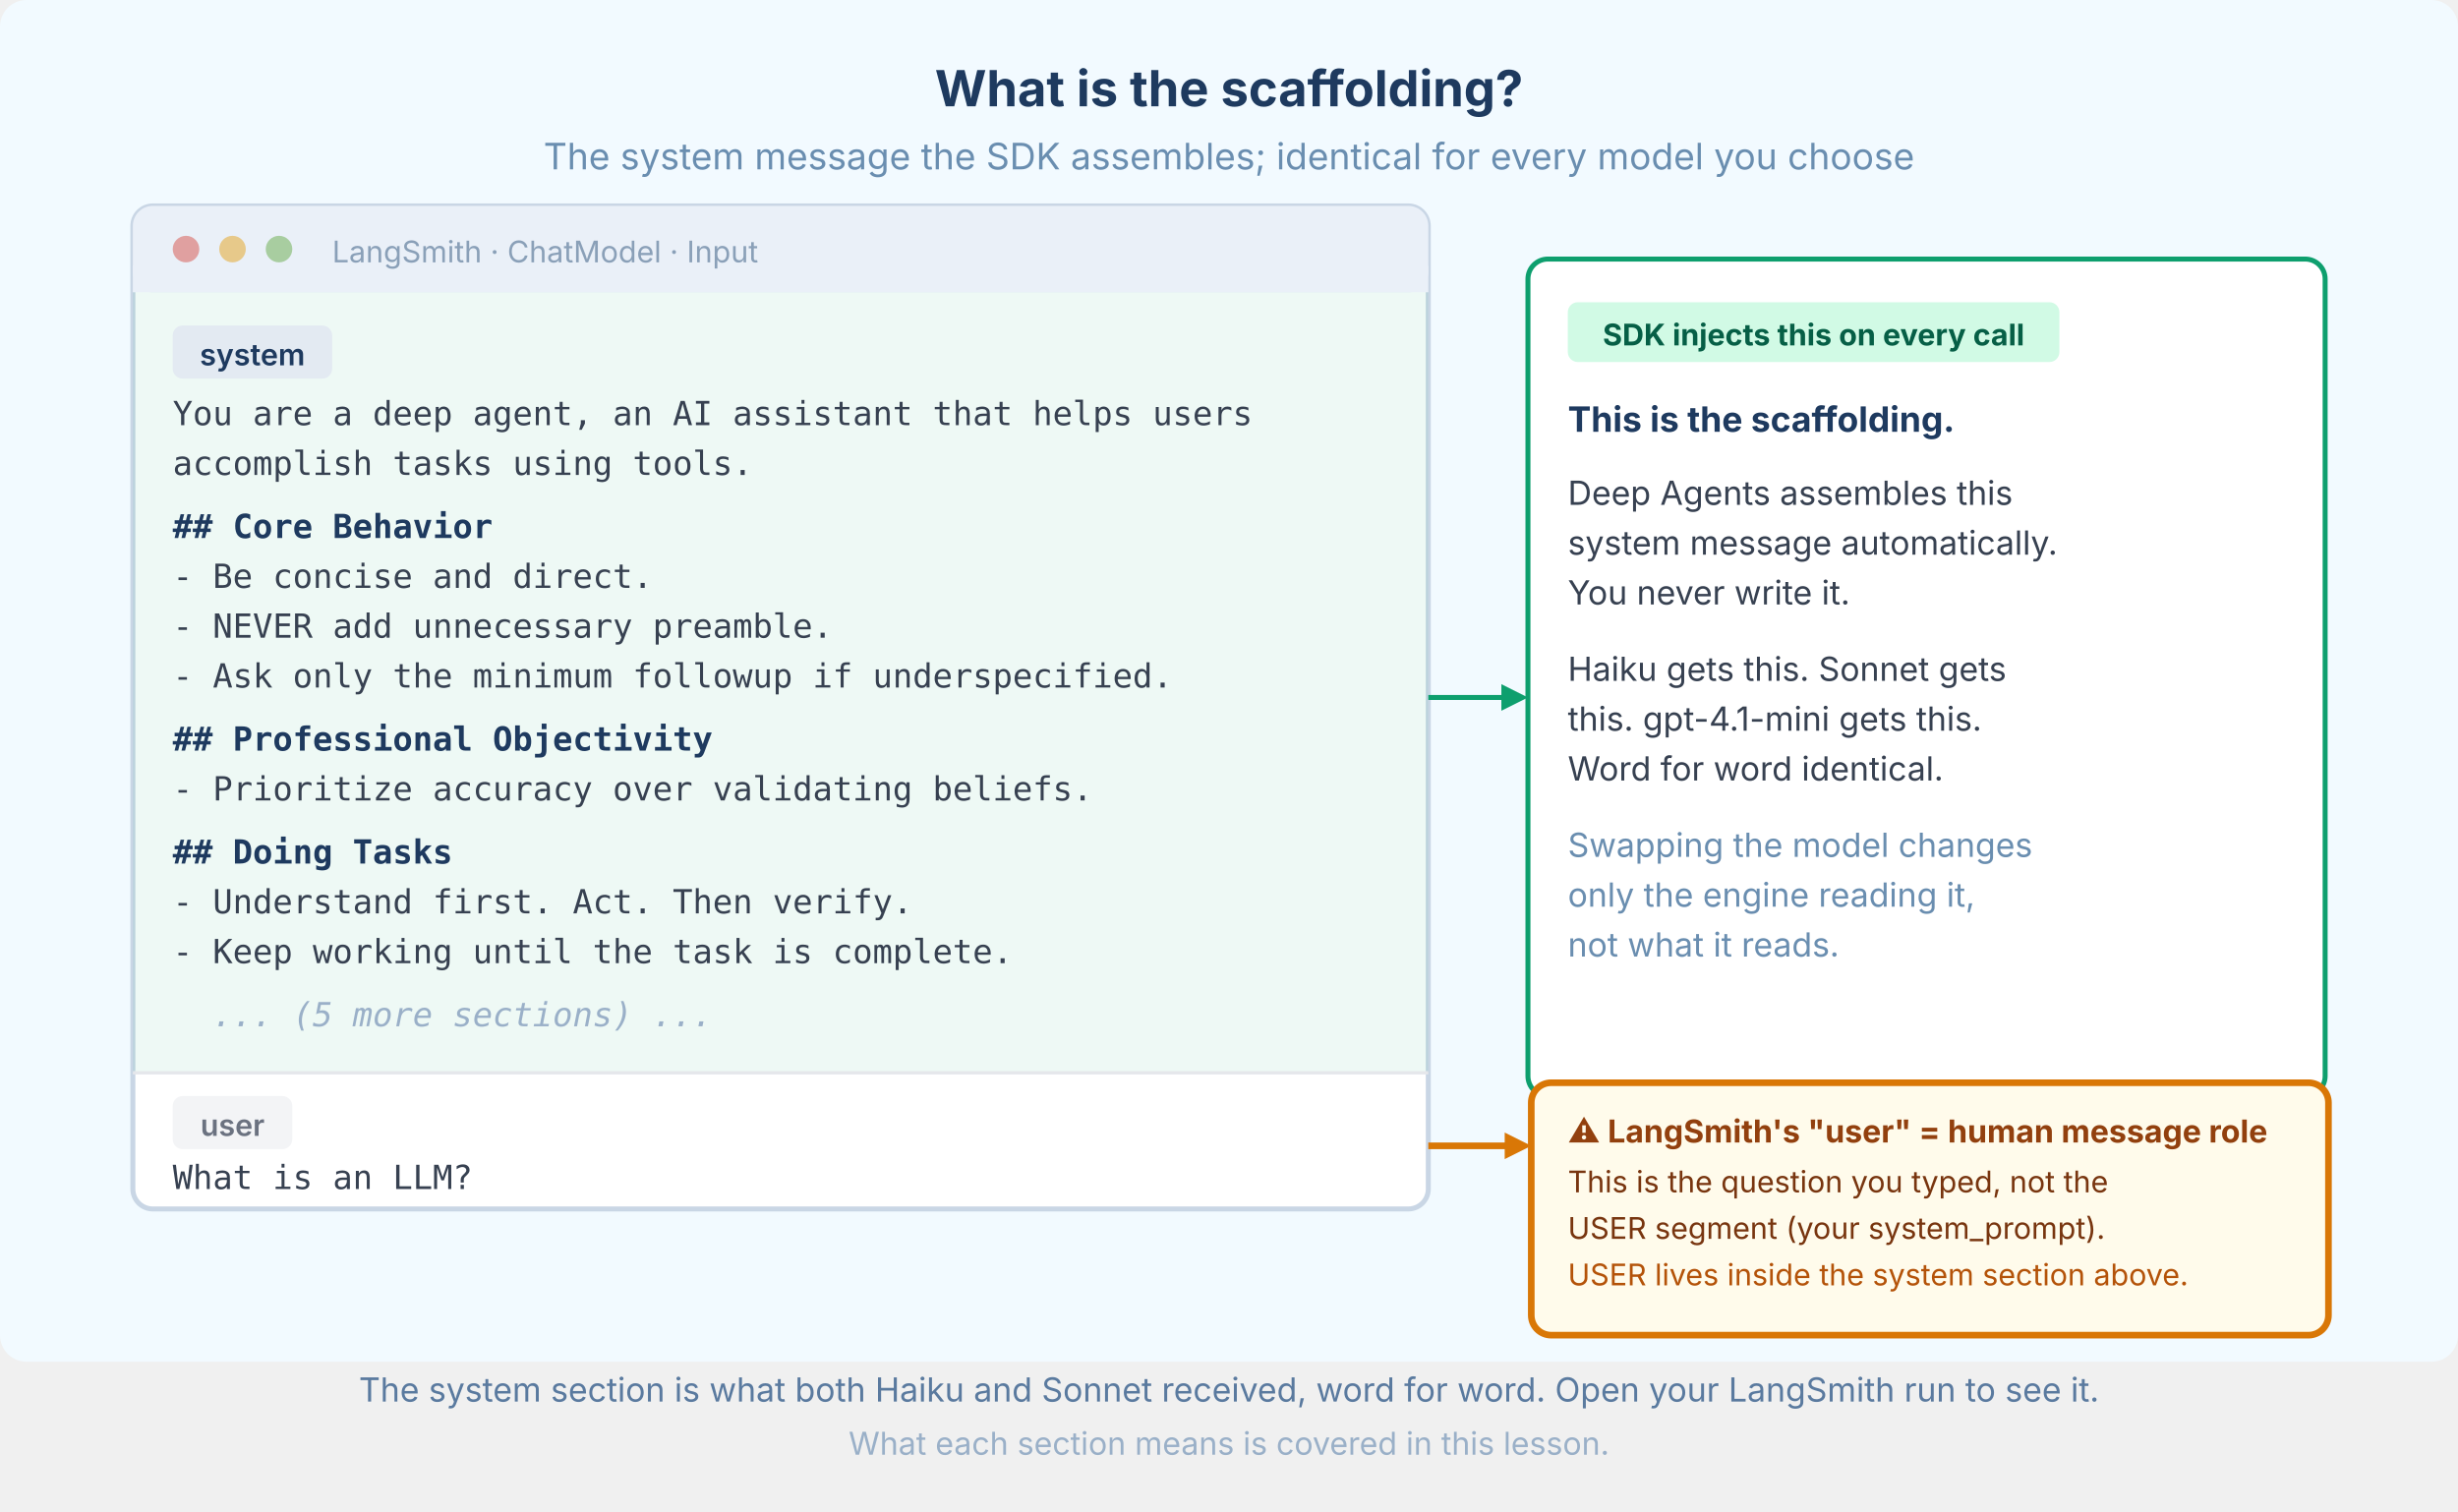
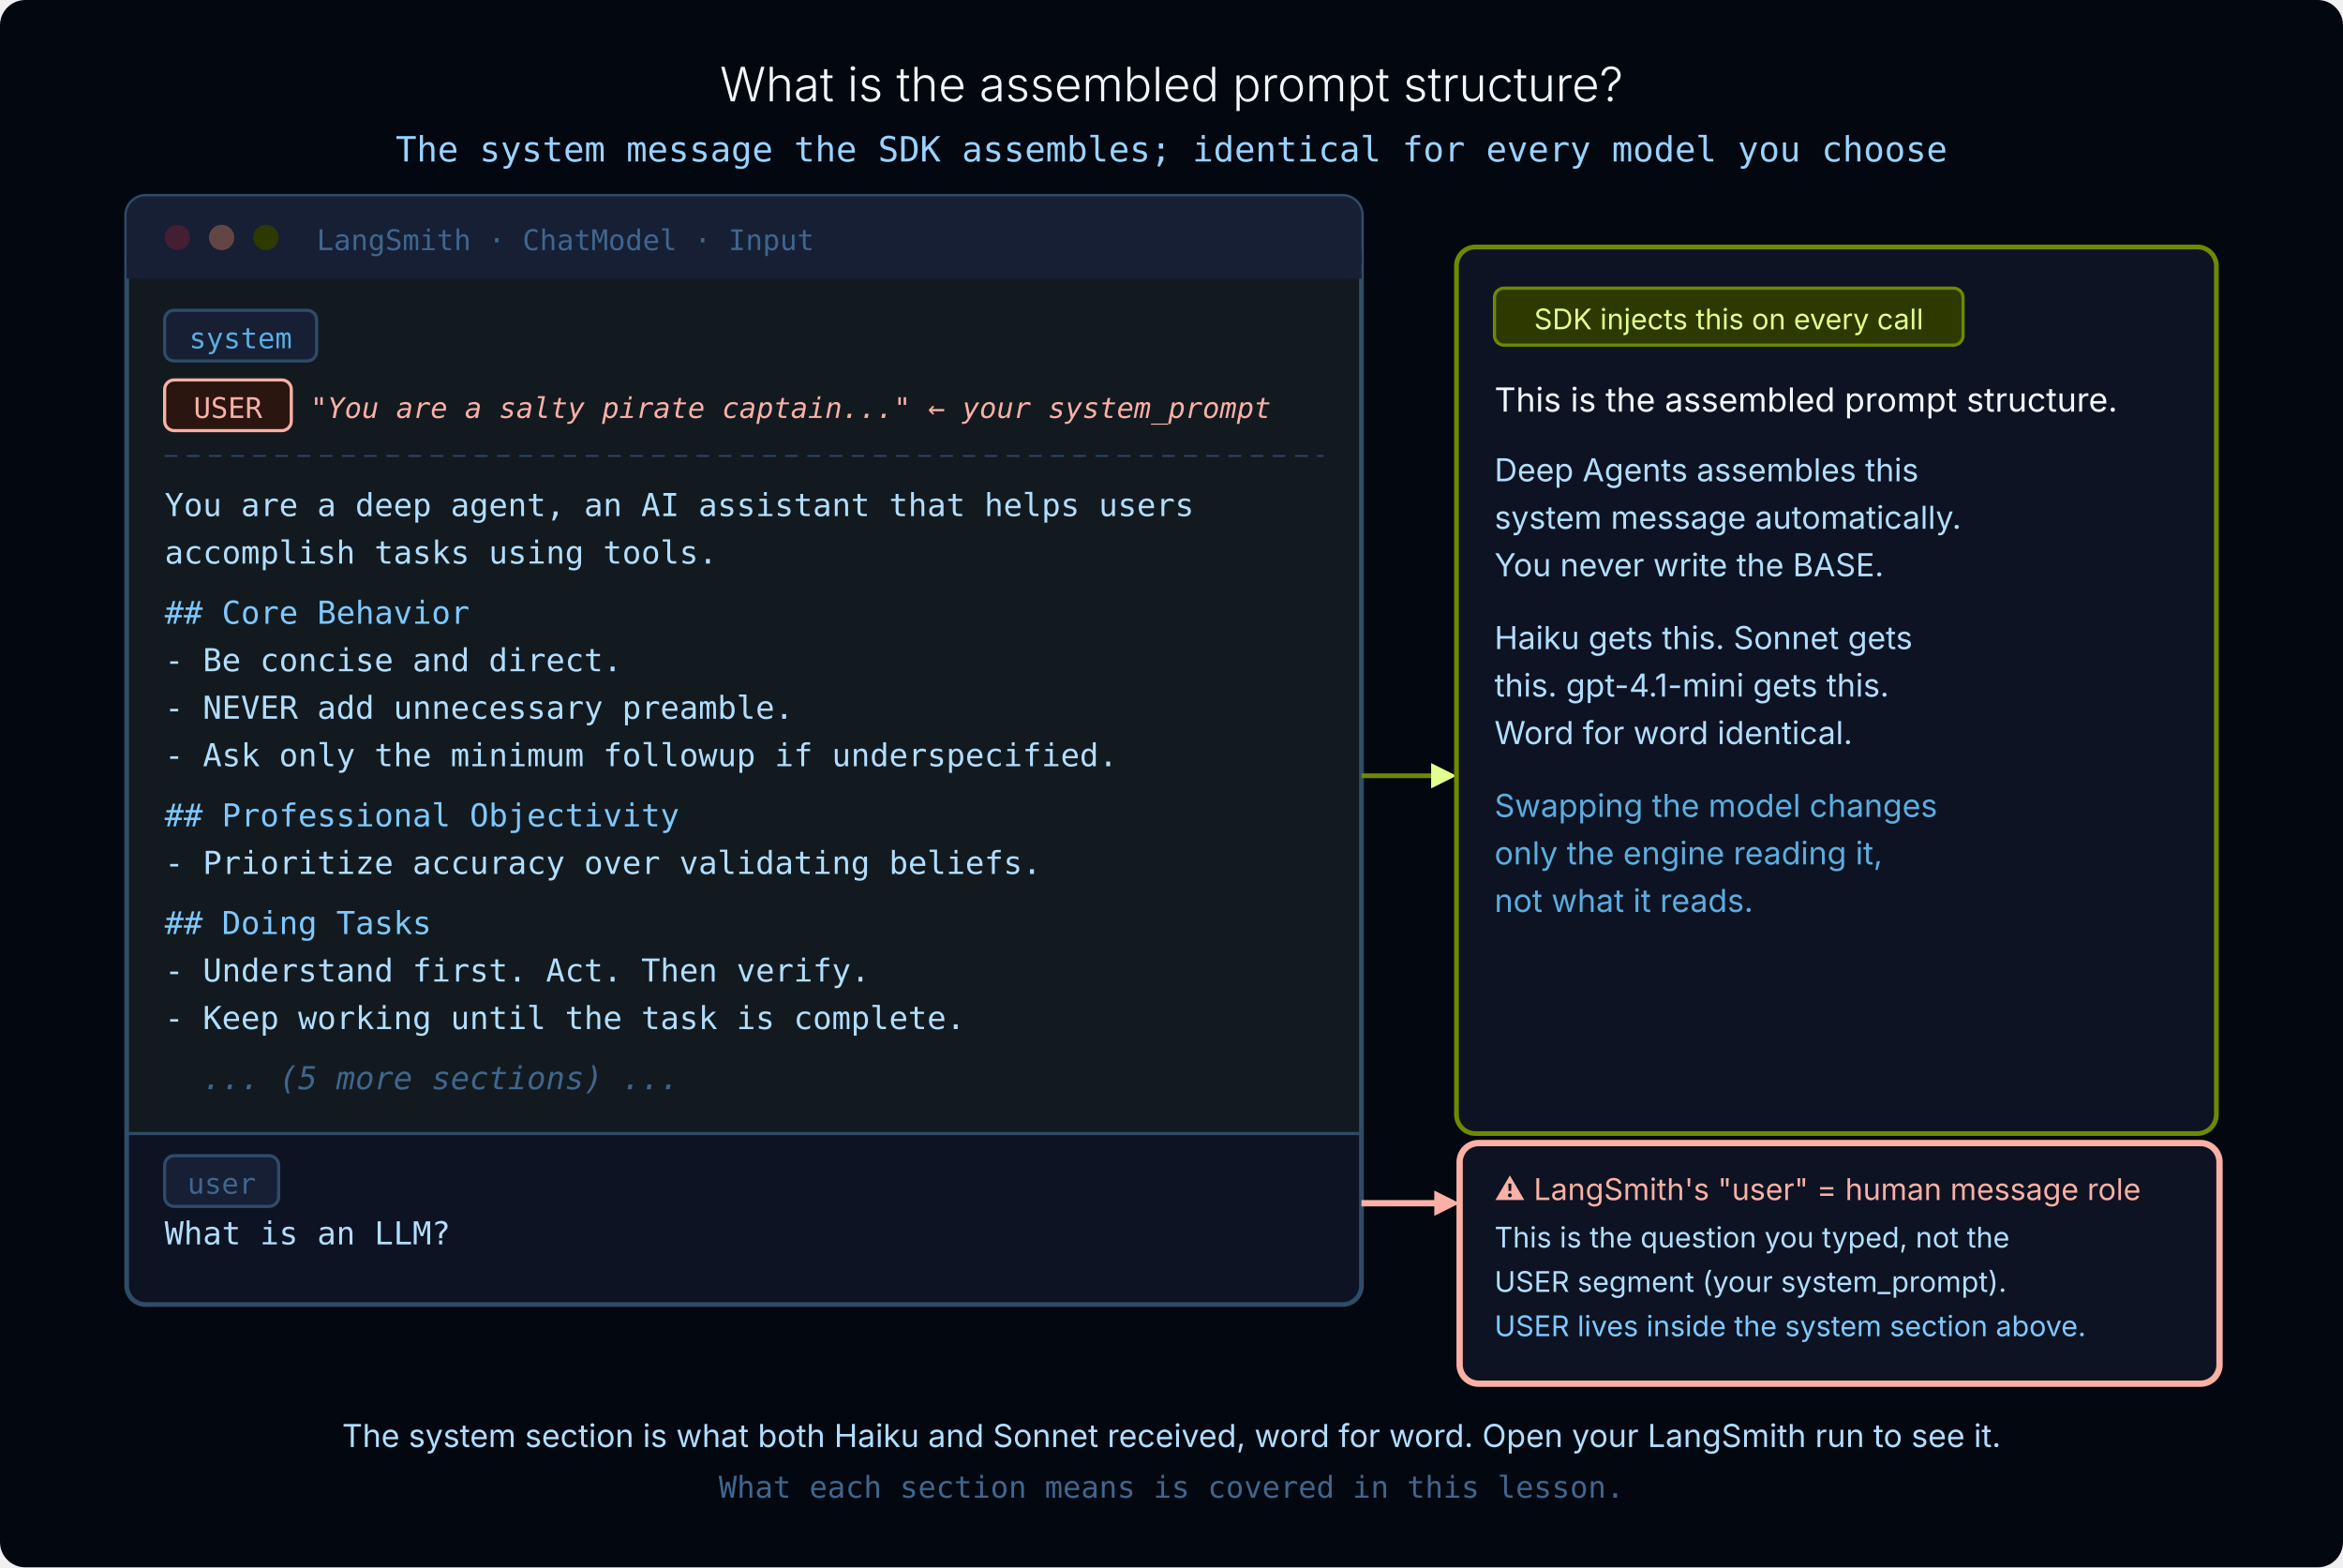
- <svg xmlns="http://www.w3.org/2000/svg" width="740" height="455" font-family="-apple-system, BlinkMacSystemFont, 'Segoe UI', sans-serif">
-   <rect width="740" height="410" fill="#F2FAFF" rx="8" />
-   <text x="370" y="32" text-anchor="middle" font-size="15" font-weight="700" fill="#1E3A5F">What is the scaffolding?</text>
-   <text x="370" y="51" text-anchor="middle" font-size="11" fill="#6A8EB0">The system message the SDK assembles; identical for every model you choose</text>
-   <rect x="40" y="62" width="390" height="302" rx="6" fill="white" stroke="#C9D6E5" stroke-width="1.5" />
-   <rect x="40" y="62" width="390" height="26" rx="6" fill="#EAF0F8" />
-   <rect x="40" y="80" width="390" height="8" fill="#EAF0F8" />
-   <circle cx="56" cy="75" r="4" fill="#E0A0A0" />
-   <circle cx="70" cy="75" r="4" fill="#E7C98A" />
-   <circle cx="84" cy="75" r="4" fill="#A8CDA0" />
-   <text x="100" y="79" font-size="9" fill="#8AA0B8">LangSmith · ChatModel · Input</text>
-   <rect x="40" y="88" width="390" height="235" fill="#0E9F6E" fill-opacity="0.07" />
-   <rect x="52" y="98" width="48" height="16" rx="3" fill="#E3EAF2" />
-   <text x="76" y="110" text-anchor="middle" font-size="9" font-weight="600" fill="#1E3A5F">system</text>
-   <g font-family="ui-monospace, SFMono-Regular, Menlo, Consolas, monospace" font-size="10" fill="#374151" xml:space="preserve">
-     <text x="52" y="128">You are a deep agent, an AI assistant that helps users</text>
-     <text x="52" y="143">accomplish tasks using tools.</text>
-     <text x="52" y="162" font-weight="700" fill="#1E3A5F">## Core Behavior</text>
-     <text x="52" y="177">- Be concise and direct.</text>
-     <text x="52" y="192">- NEVER add unnecessary preamble.</text>
-     <text x="52" y="207">- Ask only the minimum followup if underspecified.</text>
-     <text x="52" y="226" font-weight="700" fill="#1E3A5F">## Professional Objectivity</text>
-     <text x="52" y="241">- Prioritize accuracy over validating beliefs.</text>
-     <text x="52" y="260" font-weight="700" fill="#1E3A5F">## Doing Tasks</text>
-     <text x="52" y="275">- Understand first. Act. Then verify.</text>
-     <text x="52" y="290">- Keep working until the task is complete.</text>
-     <text x="52" y="309" fill="#9AB0C8" font-style="italic">  ... (5 more sections) ...</text>
+ <svg xmlns="http://www.w3.org/2000/svg" width="740" height="495" font-family="'Inter', -apple-system, BlinkMacSystemFont, 'Segoe UI', sans-serif">
+   <rect width="740" height="495" fill="#030710" rx="8" />
+   <text x="370" y="32" text-anchor="middle" font-size="15" font-weight="300" fill="#F2FAFF">What is the assembled prompt structure?</text>
+   <text x="370" y="51" text-anchor="middle" font-size="11" fill="#99D3FF" font-family="'IBM Plex Mono', ui-monospace, SFMono-Regular, Menlo, Consolas, monospace">The system message the SDK assembles; identical for every model you choose</text>
+   <rect x="40" y="62" width="390" height="350" rx="6" fill="#0D1322" stroke="#2F4B68" stroke-width="1.5" />
+   <rect x="40" y="62" width="390" height="26" rx="6" fill="#161F34" />
+   <rect x="40" y="80" width="390" height="8" fill="#161F34" />
+   <circle cx="56" cy="75" r="4" fill="#441E33" />
+   <circle cx="70" cy="75" r="4" fill="#634643" />
+   <circle cx="84" cy="75" r="4" fill="#2E3900" />
+   <text x="100" y="79" font-size="9" fill="#40668D" font-family="'IBM Plex Mono', ui-monospace, SFMono-Regular, Menlo, Consolas, monospace">LangSmith · ChatModel · Input</text>
+   <rect x="40" y="88" width="390" height="270" fill="#6E8900" fill-opacity="0.06" />
+   <rect x="52" y="98" width="48" height="16" rx="3" fill="#161F34" stroke="#2F4B68" stroke-width="1" />
+   <text x="76" y="110" text-anchor="middle" font-size="9" font-weight="400" fill="#5BADDF" font-family="'IBM Plex Mono', ui-monospace, SFMono-Regular, Menlo, Consolas, monospace">system</text>
+   <rect x="52" y="120" width="40" height="16" rx="3" fill="#2A1510" stroke="#FBB0A5" stroke-width="1" />
+   <text x="72" y="132" text-anchor="middle" font-size="9" font-weight="400" fill="#FBB0A5" font-family="'IBM Plex Mono', ui-monospace, SFMono-Regular, Menlo, Consolas, monospace">USER</text>
+   <text x="98" y="132" font-size="9" fill="#FBB0A5" font-style="italic" font-family="'IBM Plex Mono', ui-monospace, SFMono-Regular, Menlo, Consolas, monospace">"You are a salty pirate captain..."  ← your system_prompt</text>
+   <line x1="52" y1="144" x2="418" y2="144" stroke="#2F4B68" stroke-width="0.5" stroke-dasharray="4,3" />
+   <g font-family="'IBM Plex Mono', ui-monospace, SFMono-Regular, Menlo, Consolas, monospace" font-size="10" fill="#B2DEFF" xml:space="preserve">
+     <text x="52" y="163">You are a deep agent, an AI assistant that helps users</text>
+     <text x="52" y="178">accomplish tasks using tools.</text>
+     <text x="52" y="197" font-weight="400" fill="#7FC8FF">## Core Behavior</text>
+     <text x="52" y="212">- Be concise and direct.</text>
+     <text x="52" y="227">- NEVER add unnecessary preamble.</text>
+     <text x="52" y="242">- Ask only the minimum followup if underspecified.</text>
+     <text x="52" y="261" font-weight="400" fill="#7FC8FF">## Professional Objectivity</text>
+     <text x="52" y="276">- Prioritize accuracy over validating beliefs.</text>
+     <text x="52" y="295" font-weight="400" fill="#7FC8FF">## Doing Tasks</text>
+     <text x="52" y="310">- Understand first. Act. Then verify.</text>
+     <text x="52" y="325">- Keep working until the task is complete.</text>
+     <text x="52" y="344" fill="#40668D" font-style="italic">  ... (5 more sections) ...</text>
  </g>
-   <line x1="40" y1="323" x2="430" y2="323" stroke="#E5E7EB" stroke-width="1" />
-   <rect x="52" y="330" width="36" height="16" rx="3" fill="#F3F4F6" />
-   <text x="70" y="342" text-anchor="middle" font-size="9" font-weight="600" fill="#6B7280">user</text>
-   <g font-family="ui-monospace, SFMono-Regular, Menlo, Consolas, monospace" font-size="10" fill="#374151">
-     <text x="52" y="358">What is an LLM?</text>
+   <line x1="40" y1="358" x2="430" y2="358" stroke="#2F4B68" stroke-width="1" />
+   <rect x="52" y="365" width="36" height="16" rx="3" fill="#161F34" stroke="#2F4B68" stroke-width="1" />
+   <text x="70" y="377" text-anchor="middle" font-size="9" font-weight="400" fill="#40668D" font-family="'IBM Plex Mono', ui-monospace, SFMono-Regular, Menlo, Consolas, monospace">user</text>
+   <g font-family="'IBM Plex Mono', ui-monospace, SFMono-Regular, Menlo, Consolas, monospace" font-size="10" fill="#B2DEFF">
+     <text x="52" y="393">What is an LLM?</text>
  </g>
-   <line x1="430" y1="210" x2="456" y2="210" stroke="#0E9F6E" stroke-width="1.5" />
-   <polygon points="452,206 460,210 452,214" fill="#0E9F6E" />
-   <rect x="460" y="78" width="240" height="252" rx="6" fill="white" stroke="#0E9F6E" stroke-width="1.5" />
-   <rect x="472" y="91" width="148" height="18" rx="3" fill="#D1FAE5" />
-   <text x="546" y="104" text-anchor="middle" font-size="9" font-weight="700" fill="#065F46">SDK injects this on every call</text>
-   <text x="472" y="130" font-size="10.5" font-weight="700" fill="#1E3A5F">This is the scaffolding.</text>
-   <text x="472" y="152" font-size="10" fill="#374151">Deep Agents assembles this</text>
-   <text x="472" y="167" font-size="10" fill="#374151">system message automatically.</text>
-   <text x="472" y="182" font-size="10" fill="#374151">You never write it.</text>
-   <text x="472" y="205" font-size="10" fill="#374151">Haiku gets this. Sonnet gets</text>
-   <text x="472" y="220" font-size="10" fill="#374151">this. gpt-4.1-mini gets this.</text>
-   <text x="472" y="235" font-size="10" fill="#374151">Word for word identical.</text>
-   <text x="472" y="258" font-size="10" fill="#6A8EB0">Swapping the model changes</text>
-   <text x="472" y="273" font-size="10" fill="#6A8EB0">only the engine reading it,</text>
-   <text x="472" y="288" font-size="10" fill="#6A8EB0">not what it reads.</text>
-   <line x1="430" y1="345" x2="457" y2="345" stroke="#D97706" stroke-width="2" />
-   <polygon points="453,341 461,345 453,349" fill="#D97706" />
-   <rect x="461" y="326" width="240" height="76" rx="6" fill="#FFFBEB" stroke="#D97706" stroke-width="2" />
-   <text x="472" y="344" font-size="9.5" font-weight="700" fill="#92400E">⚠ LangSmith's "user" = human message role</text>
-   <text x="472" y="359" font-size="9" fill="#78350F">This is the question you typed, not the</text>
-   <text x="472" y="373" font-size="9" fill="#78350F">USER segment (your system_prompt).</text>
-   <text x="472" y="387" font-size="9" fill="#B45309">USER lives inside the system section above.</text>
-   <text x="370" y="422" text-anchor="middle" font-size="10" fill="#5A7A9F">The system section is what both Haiku and Sonnet received, word for word. Open your LangSmith run to see it.</text>
-   <text x="370" y="438" text-anchor="middle" font-size="9.5" fill="#9AB0C8">What each section means is covered in this lesson.</text>
+   <line x1="430" y1="245" x2="456" y2="245" stroke="#6E8900" stroke-width="1.5" />
+   <polygon points="452,241 460,245 452,249" fill="#E3FF8F" />
+   <rect x="460" y="78" width="240" height="280" rx="6" fill="#0D1322" stroke="#6E8900" stroke-width="1.5" />
+   <rect x="472" y="91" width="148" height="18" rx="3" fill="#2E3900" stroke="#6E8900" stroke-width="1" />
+   <text x="546" y="104" text-anchor="middle" font-size="9" font-weight="400" fill="#E3FF8F">SDK injects this on every call</text>
+   <text x="472" y="130" font-size="10.5" font-weight="400" fill="#F2FAFF">This is the assembled prompt structure.</text>
+   <text x="472" y="152" font-size="10" fill="#B2DEFF">Deep Agents assembles this</text>
+   <text x="472" y="167" font-size="10" fill="#B2DEFF">system message automatically.</text>
+   <text x="472" y="182" font-size="10" fill="#B2DEFF">You never write the BASE.</text>
+   <text x="472" y="205" font-size="10" fill="#B2DEFF">Haiku gets this. Sonnet gets</text>
+   <text x="472" y="220" font-size="10" fill="#B2DEFF">this. gpt-4.1-mini gets this.</text>
+   <text x="472" y="235" font-size="10" fill="#B2DEFF">Word for word identical.</text>
+   <text x="472" y="258" font-size="10" fill="#5BADDF">Swapping the model changes</text>
+   <text x="472" y="273" font-size="10" fill="#5BADDF">only the engine reading it,</text>
+   <text x="472" y="288" font-size="10" fill="#5BADDF">not what it reads.</text>
+   <line x1="430" y1="380" x2="457" y2="380" stroke="#FBB0A5" stroke-width="2" />
+   <polygon points="453,376 461,380 453,384" fill="#FBB0A5" />
+   <rect x="461" y="361" width="240" height="76" rx="6" fill="#0D1322" stroke="#FBB0A5" stroke-width="2" />
+   <text x="472" y="379" font-size="9.5" font-weight="400" fill="#FBB0A5">⚠ LangSmith's "user" = human message role</text>
+   <text x="472" y="394" font-size="9" fill="#B2DEFF">This is the question you typed, not the</text>
+   <text x="472" y="408" font-size="9" fill="#B2DEFF">USER segment (your system_prompt).</text>
+   <text x="472" y="422" font-size="9" fill="#7FC8FF">USER lives inside the system section above.</text>
+   <text x="370" y="457" text-anchor="middle" font-size="10" fill="#B2DEFF">The system section is what both Haiku and Sonnet received, word for word. Open your LangSmith run to see it.</text>
+   <text x="370" y="473" text-anchor="middle" font-size="9.5" fill="#40668D" font-family="'IBM Plex Mono', ui-monospace, SFMono-Regular, Menlo, Consolas, monospace">What each section means is covered in this lesson.</text>
</svg>
